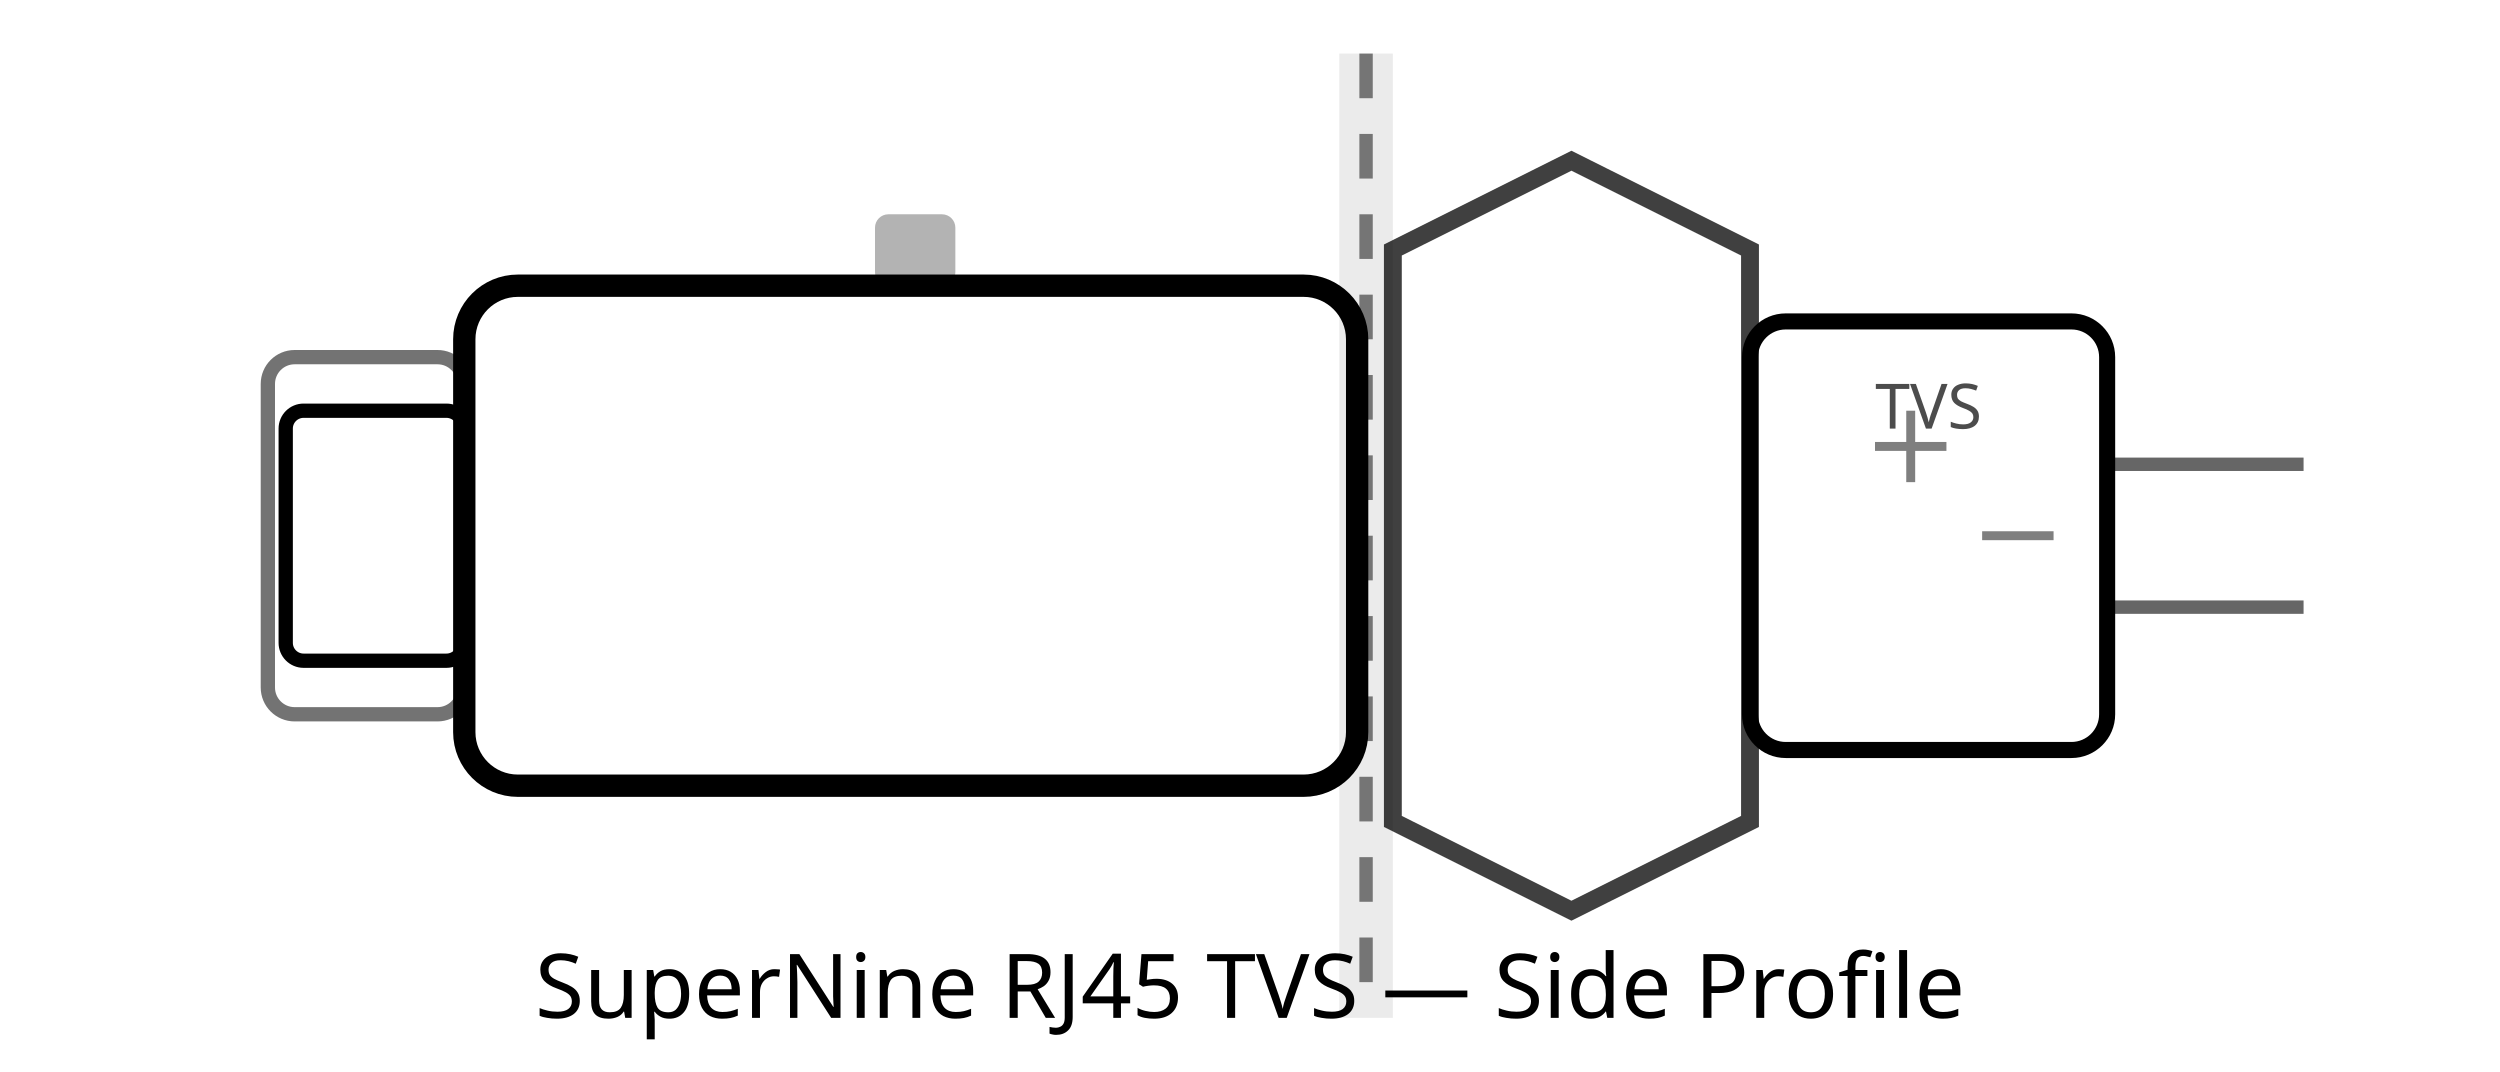
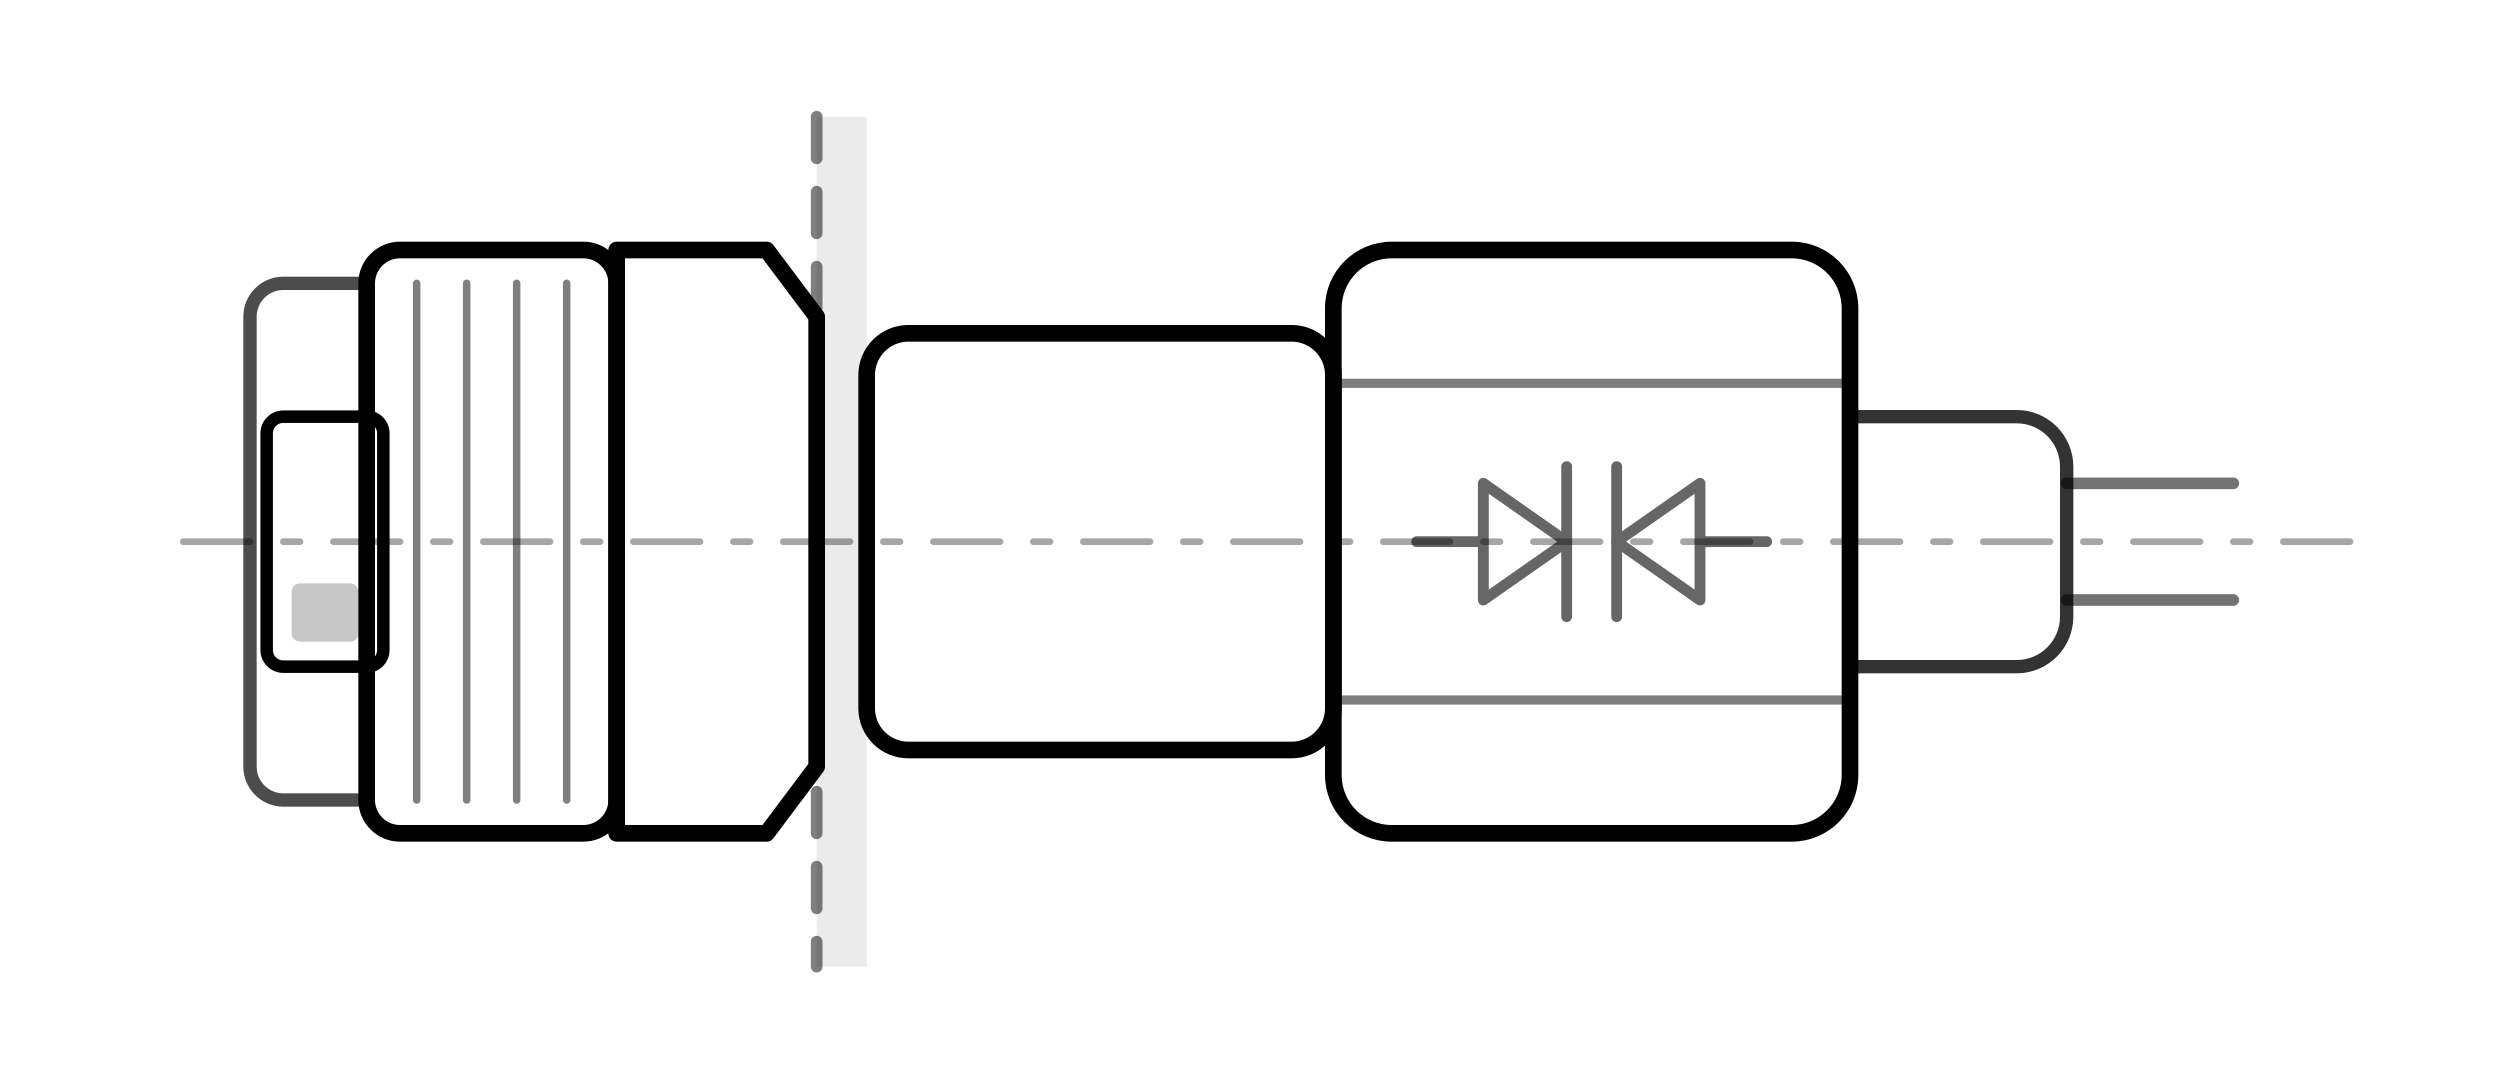
- <svg xmlns="http://www.w3.org/2000/svg" viewBox="0 0 280 120" fill="none" stroke="currentColor" stroke-width="2.5">
-   <rect x="150" y="6" width="6" height="108" fill="currentColor" opacity="0.08" stroke="none" />
-   <line x1="153" y1="6" x2="153" y2="114" stroke-dasharray="5 4" opacity="0.5" stroke-width="1.5" />
-   <rect x="52" y="32" width="100" height="56" rx="6" />
-   <rect x="30" y="40" width="22" height="40" rx="3" stroke-width="1.6" opacity="0.55" />
-   <polygon points="156,28 176,18 196,28 196,92 176,102 156,92" stroke-width="2" opacity="0.75" />
-   <rect x="196" y="36" width="40" height="48" rx="4" stroke-width="1.8" />
-   <path d="M210 50 l8 0 m-4 -4 v8 M222 60 l8 0" stroke-width="1" opacity="0.5" />
-   <text x="216" y="48" text-anchor="middle" font-size="7" stroke="none" fill="currentColor" opacity="0.7" font-family="system-ui,sans-serif">TVS</text>
-   <rect x="32" y="46" width="20" height="28" rx="2" stroke-width="1.6" />
-   <rect x="98" y="24" width="9" height="8" rx="1.5" fill="currentColor" opacity="0.3" stroke="none" />
-   <line x1="236" y1="52" x2="258" y2="52" stroke-width="1.5" opacity="0.6" />
-   <line x1="236" y1="68" x2="258" y2="68" stroke-width="1.5" opacity="0.6" />
-   <text x="140" y="114" text-anchor="middle" font-size="10" stroke="none" fill="currentColor" font-family="system-ui,sans-serif">SuperNine RJ45 TVS — Side Profile</text>
+ <svg xmlns="http://www.w3.org/2000/svg" viewBox="0 0 300 130" fill="none" stroke="currentColor" stroke-width="2" stroke-linejoin="round" stroke-linecap="round">
+   <line x1="22" y1="65" x2="284" y2="65" stroke-width="0.8" stroke-dasharray="8 4 2 4" opacity="0.35" />
+   <path d="M44 34 H34 a4 4 0 0 0 -4 4 V92 a4 4 0 0 0 4 4 H44" stroke-width="1.6" opacity="0.7" />
+   <rect x="44" y="30" width="30" height="70" rx="4" />
+   <g stroke-width="0.9" opacity="0.5">
+     <path d="M50 34 V96 M56 34 V96 M62 34 V96 M68 34 V96" />
+   </g>
+   <path d="M74 30 H92 l6 8 V92 l-6 8 H74 Z" stroke-width="2" />
+   <rect x="98" y="14" width="6" height="102" fill="currentColor" stroke="none" opacity="0.08" />
+   <line x1="98" y1="14" x2="98" y2="116" stroke-width="1.4" stroke-dasharray="5 4" opacity="0.5" />
+   <rect x="104" y="40" width="56" height="50" rx="5" />
+   <rect x="160" y="30" width="62" height="70" rx="7" stroke-width="2" />
+   <line x1="160" y1="46" x2="222" y2="46" stroke-width="1.1" opacity="0.5" />
+   <line x1="160" y1="84" x2="222" y2="84" stroke-width="1.1" opacity="0.5" />
+   <g stroke-width="1.3" opacity="0.6">
+     <path d="M178 58 l10 7 -10 7 Z M204 58 l-10 7 10 7 Z" />
+     <path d="M188 56 V74 M194 56 V74 M170 65 H178 M204 65 H212" />
+   </g>
+   <path d="M222 50 H242 a6 6 0 0 1 6 6 V74 a6 6 0 0 1 -6 6 H222" stroke-width="1.6" opacity="0.8" />
+   <path d="M248 58 H268 M248 72 H268" stroke-width="1.4" opacity="0.55" />
+   <rect x="32" y="50" width="14" height="30" rx="2" stroke-width="1.5" />
+   <rect x="35" y="70" width="8" height="7" rx="1" fill="currentColor" stroke="none" opacity="0.22" />
</svg>
